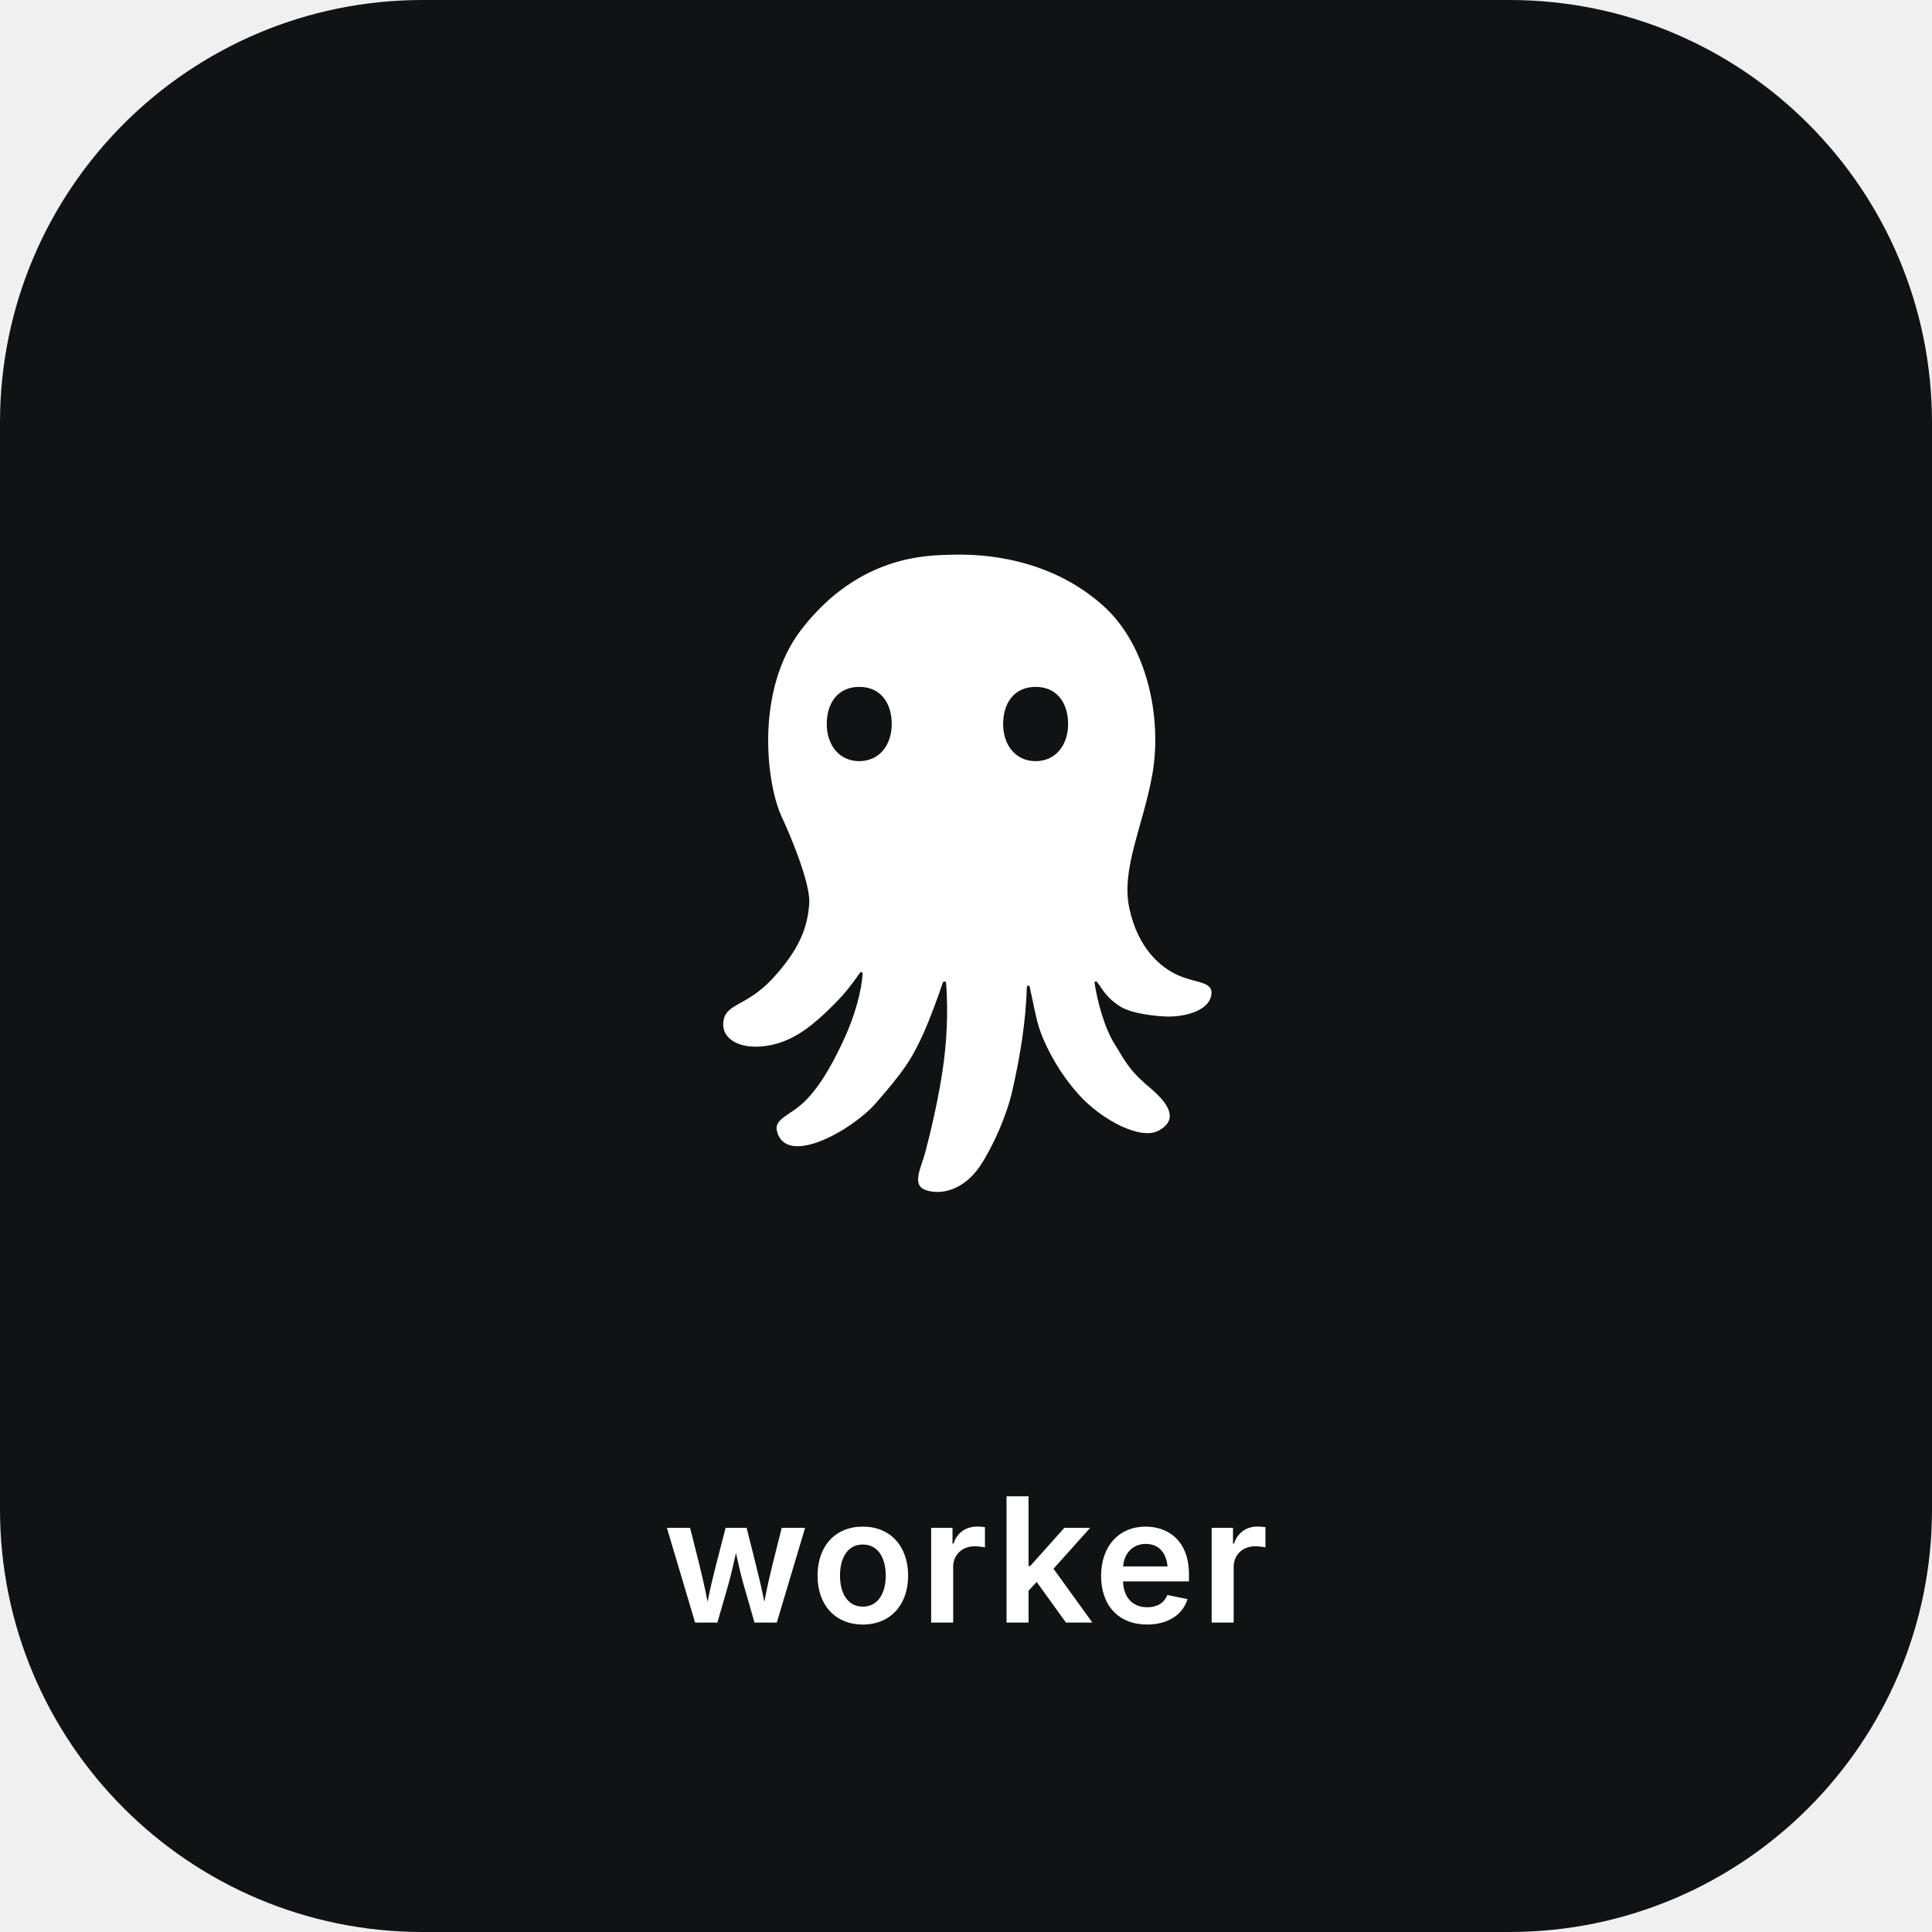
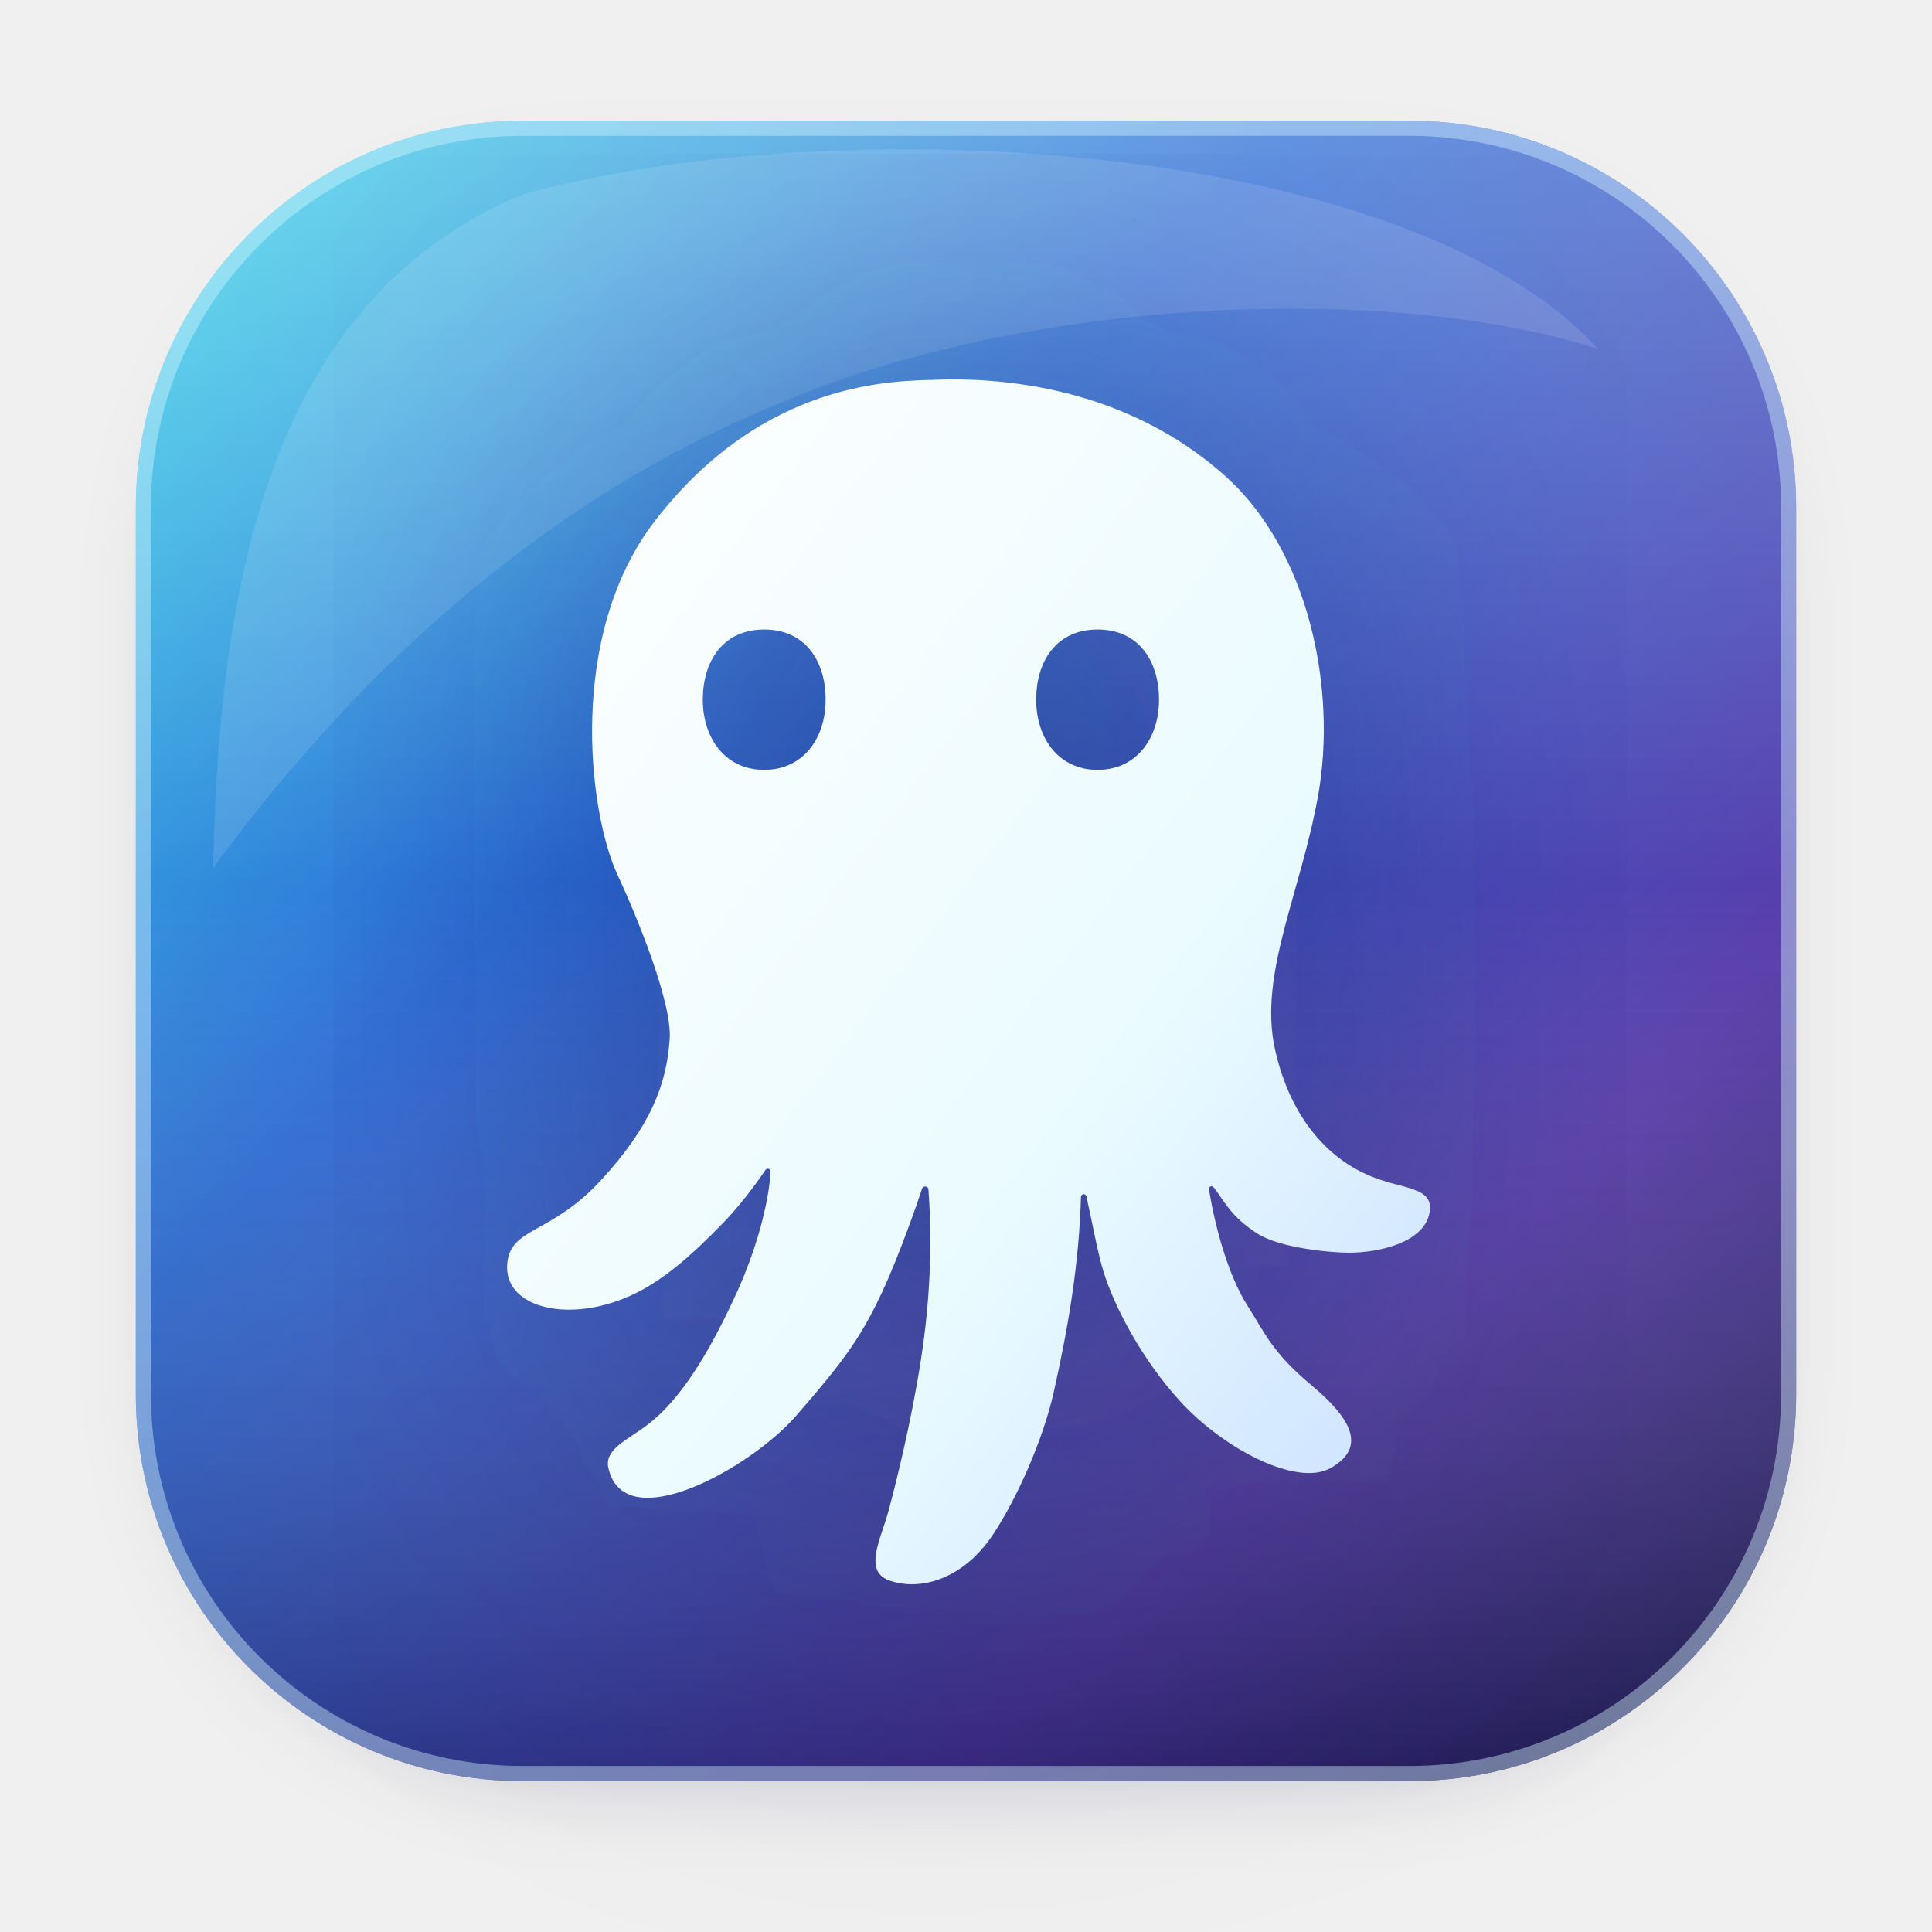
<svg xmlns="http://www.w3.org/2000/svg" width="1024" height="1024" viewBox="0 0 1024 1024">
-   <rect width="1024" height="1024" rx="224" fill="#111214" />
-   <g transform="translate(512 460) scale(8.2) translate(-249 -2697)">
-     <path fill="#ffffff" fill-rule="evenodd" d="M247.97 2676.76C250.105 2676.68 254.427 2676.96 257.885 2680.07C260.721 2682.62 261.698 2687.34 261.037 2691C260.431 2694.35 259.004 2697.1 259.563 2699.64C260.122 2702.18 261.545 2703.44 262.756 2703.96C263.926 2704.47 265.056 2704.32 264.841 2705.29C264.625 2706.25 263.163 2706.61 262.095 2706.61C261.509 2706.61 259.738 2706.46 258.953 2705.95C258.024 2705.35 257.817 2704.81 257.464 2704.37C257.404 2704.3 257.298 2704.35 257.312 2704.45C257.473 2705.51 257.917 2707.32 258.637 2708.44C259.22 2709.35 259.461 2710.01 260.797 2711.13C262.132 2712.24 262.756 2713.26 261.457 2713.98C260.304 2714.62 257.797 2713.31 256.322 2711.69C254.995 2710.24 254.071 2708.44 253.705 2707.27C253.51 2706.64 253.314 2705.57 253.119 2704.69C253.093 2704.57 252.935 2704.59 252.931 2704.71C252.866 2706.95 252.514 2709.09 252 2711.38C251.629 2713.03 250.729 2715.04 249.915 2716.26C248.923 2717.75 247.451 2718.21 246.356 2717.81C245.48 2717.48 246.102 2716.37 246.356 2715.42C246.61 2714.46 247.119 2712.46 247.461 2710.26C247.771 2708.27 247.853 2706.31 247.715 2704.44C247.707 2704.33 247.532 2704.31 247.497 2704.42C247.211 2705.3 246.674 2706.74 246.281 2707.63C245.463 2709.46 244.857 2710.27 243.179 2712.2C241.67 2713.94 237.33 2716.4 236.773 2713.98C236.62 2713.32 237.419 2713.03 238.156 2712.46C239.264 2711.59 240.19 2710.06 241.068 2708.18C241.856 2706.5 242.257 2704.88 242.318 2703.84C242.324 2703.74 242.198 2703.7 242.142 2703.78C241.777 2704.32 241.239 2705.04 240.648 2705.64C239.659 2706.65 238.563 2707.68 237.291 2708.18C235.247 2709 233.163 2708.44 233.315 2706.96C233.442 2705.73 234.817 2705.99 236.529 2704.12C238.207 2702.29 238.766 2700.87 238.868 2699.29C238.949 2698.03 237.716 2695.04 237.088 2693.7C236.088 2691.56 235.349 2685.5 238.36 2681.59C242.122 2676.71 246.647 2676.81 247.97 2676.76ZM242.1 2685.3C240.7 2685.3 240 2686.37 240 2687.7C240 2689.03 240.778 2690.1 242.1 2690.1C243.422 2690.1 244.2 2689.03 244.2 2687.7C244.2 2686.37 243.5 2685.3 242.1 2685.3ZM253.5 2685.3C252.1 2685.3 251.4 2686.37 251.4 2687.7C251.4 2689.03 252.178 2690.1 253.5 2690.1C254.822 2690.1 255.6 2689.03 255.6 2687.7C255.6 2686.37 254.9 2685.3 253.5 2685.3Z" />
+   <defs>
+     <linearGradient id="face" x1="0" y1="0" x2="1" y2="1">
+       <stop stop-color="#35D6E8" />
+       <stop offset=".35" stop-color="#2567D5" />
+       <stop offset=".75" stop-color="#5236A8" />
+       <stop offset="1" stop-color="#231D55" />
+     </linearGradient>
+     <linearGradient id="gloss" x1="0" y1="0" x2="0" y2="1">
+       <stop stop-color="#FFFFFF" stop-opacity=".28" />
+       <stop offset=".46" stop-color="#FFFFFF" stop-opacity=".035" />
+       <stop offset="1" stop-color="#08102E" stop-opacity=".35" />
+     </linearGradient>
+     <linearGradient id="mark" x1="0" y1="0" x2="1" y2="1">
+       <stop stop-color="#FFFFFF" />
+       <stop offset=".62" stop-color="#EAFBFF" />
+       <stop offset="1" stop-color="#C8DEFF" />
+     </linearGradient>
+     <filter id="shadow" x="-30%" y="-30%" width="160%" height="180%">
+       <feGaussianBlur stdDeviation="28" />
+     </filter>
+     <filter id="markshadow" x="-20%" y="-20%" width="140%" height="150%">
+       <feGaussianBlur stdDeviation="8" />
+     </filter>
+   </defs>
+   <rect x="105" y="115" width="814" height="814" rx="195" fill="#061233" opacity=".28" filter="url(#shadow)" />
+   <rect x="72" y="64" width="880" height="880" rx="205" fill="url(#face)" />
+   <rect x="72" y="64" width="880" height="880" rx="205" fill="url(#gloss)" />
+   <path d="M277 103 C445 57 746 74 847 185 C743 151 553 156 420 211 C295 260 193 351 113 460 C116 291 151 156 277 103Z" fill="#FFFFFF" opacity=".12" />
+   <rect x="76" y="68" width="872" height="872" rx="201" fill="none" stroke="#D7F6FF" stroke-opacity=".42" stroke-width="8" />
+   <g transform="translate(512 515) scale(15.5) translate(-249 -2697)">
+     <path d="M247.97 2676.76C250.105 2676.68 254.427 2676.96 257.885 2680.07C260.721 2682.62 261.698 2687.34 261.037 2691C260.431 2694.35 259.004 2697.1 259.563 2699.64C260.122 2702.18 261.545 2703.44 262.756 2703.96C263.926 2704.47 265.056 2704.32 264.841 2705.29C264.625 2706.25 263.163 2706.61 262.095 2706.61C261.509 2706.61 259.738 2706.46 258.953 2705.95C258.024 2705.35 257.817 2704.81 257.464 2704.37C257.404 2704.3 257.298 2704.35 257.312 2704.45C257.473 2705.51 257.917 2707.32 258.637 2708.44C259.22 2709.35 259.461 2710.01 260.797 2711.13C262.132 2712.24 262.756 2713.26 261.457 2713.98C260.304 2714.62 257.797 2713.31 256.322 2711.69C254.995 2710.24 254.071 2708.44 253.705 2707.27C253.51 2706.64 253.314 2705.57 253.119 2704.69C253.093 2704.57 252.935 2704.59 252.931 2704.71C252.866 2706.95 252.514 2709.09 252 2711.38C251.629 2713.03 250.729 2715.04 249.915 2716.26C248.923 2717.75 247.451 2718.21 246.356 2717.81C245.48 2717.48 246.102 2716.37 246.356 2715.42C246.61 2714.46 247.119 2712.46 247.461 2710.26C247.771 2708.27 247.853 2706.31 247.715 2704.44C247.707 2704.33 247.532 2704.31 247.497 2704.42C247.211 2705.3 246.674 2706.74 246.281 2707.63C245.463 2709.46 244.857 2710.27 243.179 2712.2C241.67 2713.94 237.33 2716.4 236.773 2713.98C236.62 2713.32 237.419 2713.03 238.156 2712.46C239.264 2711.59 240.19 2710.06 241.068 2708.18C241.856 2706.5 242.257 2704.88 242.318 2703.84C242.324 2703.74 242.198 2703.7 242.142 2703.78C241.777 2704.32 241.239 2705.04 240.648 2705.64C239.659 2706.65 238.563 2707.68 237.291 2708.18C235.247 2709 233.163 2708.44 233.315 2706.96C233.442 2705.73 234.817 2705.99 236.529 2704.12C238.207 2702.29 238.766 2700.87 238.868 2699.29C238.949 2698.03 237.716 2695.04 237.088 2693.7C236.088 2691.56 235.349 2685.5 238.36 2681.59C242.122 2676.71 246.647 2676.81 247.97 2676.76ZM242.1 2685.3C240.7 2685.3 240 2686.37 240 2687.7C240 2689.03 240.778 2690.1 242.1 2690.1C243.422 2690.1 244.2 2689.03 244.2 2687.7C244.2 2686.37 243.5 2685.3 242.1 2685.3ZM253.5 2685.3C252.1 2685.3 251.4 2686.37 251.4 2687.7C251.4 2689.03 252.178 2690.1 253.5 2690.1C254.822 2690.1 255.6 2689.03 255.6 2687.7C255.6 2686.37 254.9 2685.3 253.5 2685.3Z" fill="#091C5F" opacity=".38" transform="translate(0.4 0.55)" filter="url(#markshadow)" />
+     <path d="M247.97 2676.76C250.105 2676.68 254.427 2676.96 257.885 2680.07C260.721 2682.62 261.698 2687.34 261.037 2691C260.431 2694.35 259.004 2697.1 259.563 2699.64C260.122 2702.18 261.545 2703.44 262.756 2703.96C263.926 2704.47 265.056 2704.32 264.841 2705.29C264.625 2706.25 263.163 2706.61 262.095 2706.61C261.509 2706.61 259.738 2706.46 258.953 2705.95C258.024 2705.35 257.817 2704.81 257.464 2704.37C257.404 2704.3 257.298 2704.35 257.312 2704.45C257.473 2705.51 257.917 2707.32 258.637 2708.44C259.22 2709.35 259.461 2710.01 260.797 2711.13C262.132 2712.24 262.756 2713.26 261.457 2713.98C260.304 2714.62 257.797 2713.31 256.322 2711.69C254.995 2710.24 254.071 2708.44 253.705 2707.27C253.51 2706.64 253.314 2705.57 253.119 2704.69C253.093 2704.57 252.935 2704.59 252.931 2704.71C252.866 2706.95 252.514 2709.09 252 2711.38C251.629 2713.03 250.729 2715.04 249.915 2716.26C248.923 2717.75 247.451 2718.21 246.356 2717.81C245.48 2717.48 246.102 2716.37 246.356 2715.42C246.61 2714.46 247.119 2712.46 247.461 2710.26C247.771 2708.27 247.853 2706.31 247.715 2704.44C247.707 2704.33 247.532 2704.31 247.497 2704.42C247.211 2705.3 246.674 2706.74 246.281 2707.63C245.463 2709.46 244.857 2710.27 243.179 2712.2C241.67 2713.94 237.33 2716.4 236.773 2713.98C236.62 2713.32 237.419 2713.03 238.156 2712.46C239.264 2711.59 240.19 2710.06 241.068 2708.18C241.856 2706.5 242.257 2704.88 242.318 2703.84C242.324 2703.74 242.198 2703.7 242.142 2703.78C241.777 2704.32 241.239 2705.04 240.648 2705.64C239.659 2706.65 238.563 2707.68 237.291 2708.18C235.247 2709 233.163 2708.44 233.315 2706.96C233.442 2705.73 234.817 2705.99 236.529 2704.12C238.207 2702.29 238.766 2700.87 238.868 2699.29C238.949 2698.03 237.716 2695.04 237.088 2693.7C236.088 2691.56 235.349 2685.5 238.36 2681.59C242.122 2676.71 246.647 2676.81 247.97 2676.76ZM242.1 2685.3C240.7 2685.3 240 2686.37 240 2687.7C240 2689.03 240.778 2690.1 242.1 2690.1C243.422 2690.1 244.2 2689.03 244.2 2687.7C244.2 2686.37 243.5 2685.3 242.1 2685.3ZM253.5 2685.3C252.1 2685.3 251.4 2686.37 251.4 2687.7C251.4 2689.03 252.178 2690.1 253.5 2690.1C254.822 2690.1 255.6 2689.03 255.6 2687.7C255.6 2686.37 254.9 2685.3 253.5 2685.3Z" fill="url(#mark)" fill-rule="evenodd" />
  </g>
-   <text x="512" y="860" text-anchor="middle" fill="#ffffff" font-family="-apple-system, BlinkMacSystemFont, sans-serif" font-size="92" font-weight="600" letter-spacing="2">worker</text>
</svg>
